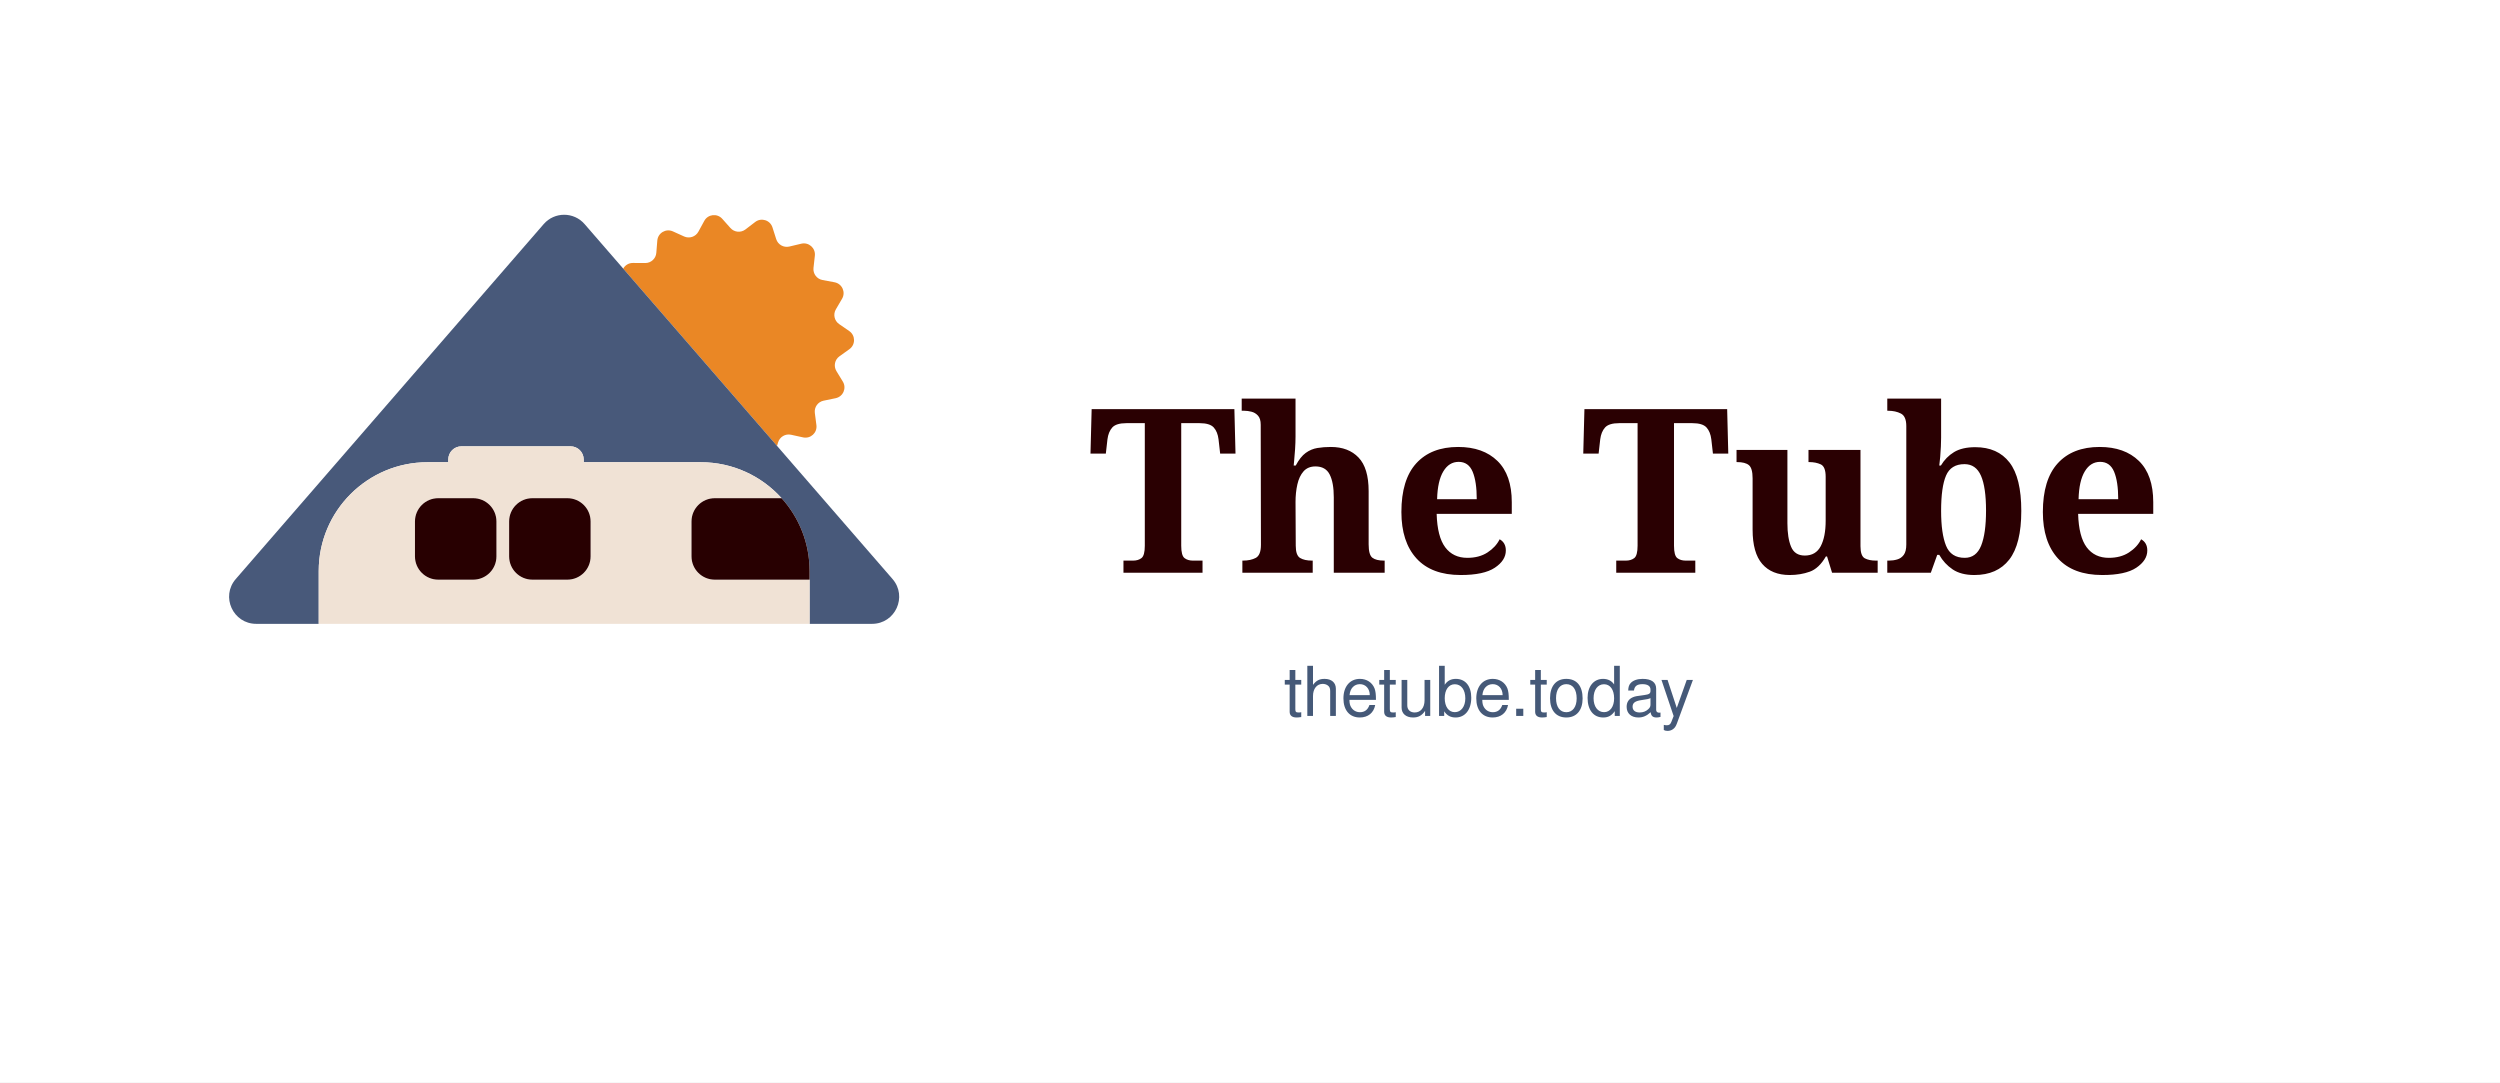
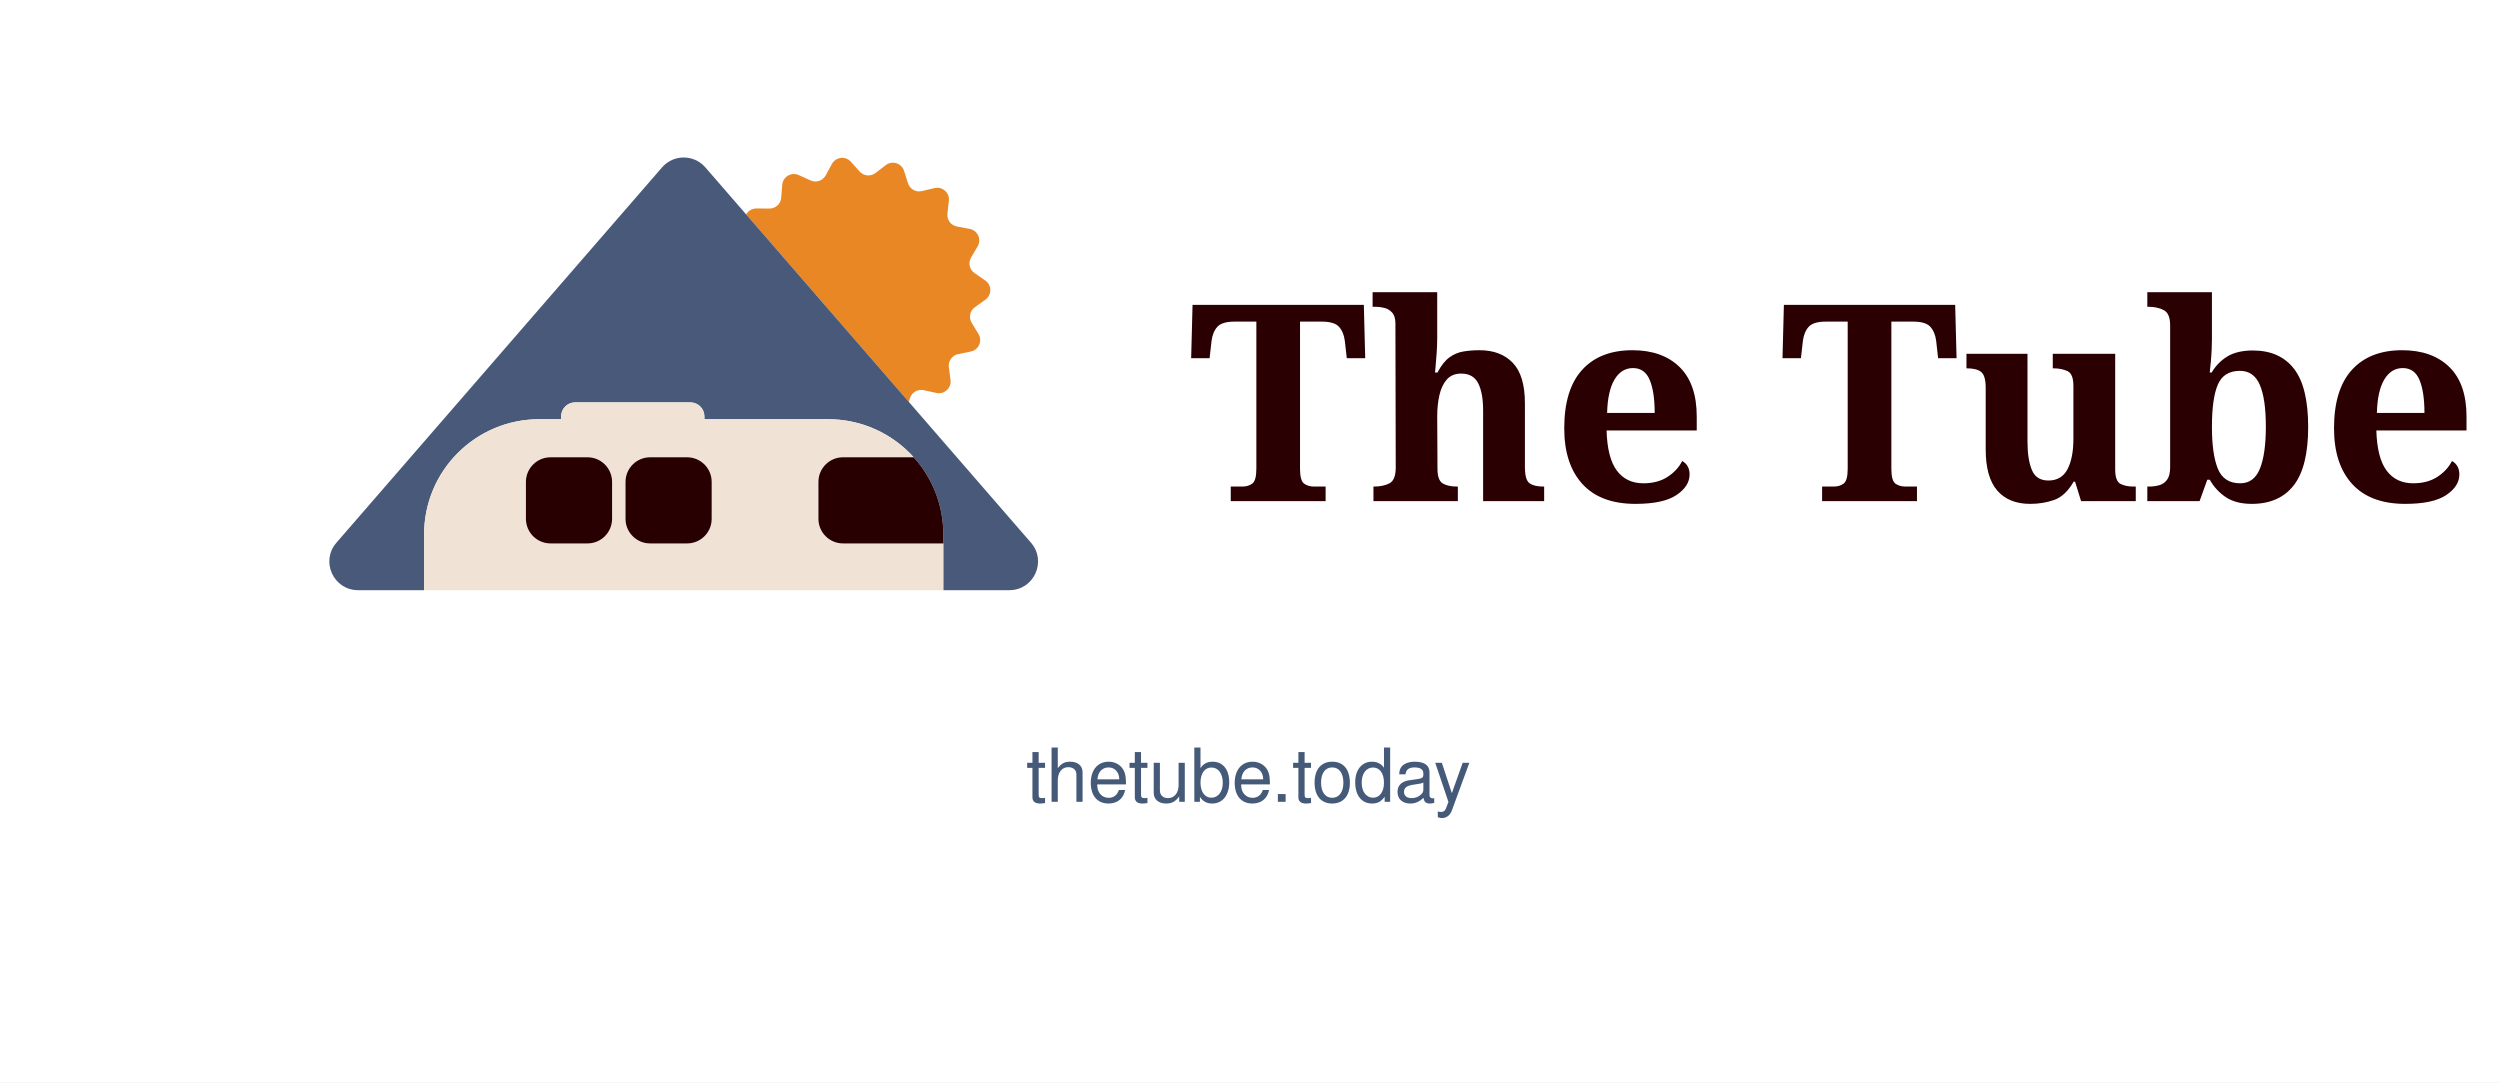
<svg xmlns="http://www.w3.org/2000/svg" viewBox="0 0 873 378" width="873" height="378">
  <defs>
    <style>
      .card-bg { fill: #ffffff; }
      .cls-1{fill:#f0e2d5;}
      .cls-2{fill:#ea8725;}
      .cls-3{fill:#48597a;}
      .cls-4{fill:#280001;}
      .title-text { 
        font-family: 'Swear Display', Georgia, serif;
-         font-size: 80px;
+         font-size: 96px;
        font-weight: 900;
        fill: #2a0002;
      }
      .url-text { 
        font-family: 'Poppins', system-ui, Helvetica, Arial, sans-serif;
-         font-size: 24px;
+         font-size: 26px;
        font-weight: 400;
        fill: #455978;
      }
    </style>
  </defs>
  <rect class="card-bg" width="873" height="378" />
-   <g transform="translate(80, 75) scale(0.26)">
+   <g transform="translate(115, 55) scale(0.275)">
    <path class="cls-2" d="m735.92,310.42l1.41-4.71c2.22-7.46,9.82-11.94,17.42-10.27l16.15,3.54c10.05,2.2,19.24-6.23,17.92-16.43l-2.13-16.39c-1-7.72,4.12-14.9,11.74-16.47l16.19-3.34c10.08-2.08,15.04-13.52,9.68-22.3l-8.61-14.11c-4.05-6.64-2.3-15.29,4.02-19.82l13.43-9.63c8.36-6,8.25-18.47-.22-24.31l-13.61-9.39c-6.4-4.42-8.32-13.03-4.39-19.74l8.35-14.27c5.2-8.88.02-20.23-10.09-22.12l-16.25-3.04c-7.65-1.43-12.9-8.52-12.04-16.25l1.83-16.43c1.14-10.23-8.21-18.49-18.22-16.1l-16.08,3.83c-7.57,1.8-15.25-2.54-17.61-9.95l-5.01-15.75c-3.12-9.8-15.02-13.55-23.19-7.3l-13.13,10.04c-6.18,4.73-14.96,3.88-20.13-1.93l-10.99-12.35c-6.84-7.69-19.23-6.27-24.15,2.76l-7.91,14.51c-3.72,6.83-12.09,9.63-19.18,6.43l-15.06-6.82c-9.37-4.24-20.12,2.09-20.94,12.35l-1.33,16.48c-.62,7.76-7.12,13.72-14.91,13.67l-16.53-.1c-5.75-.04-10.54,3.12-13.06,7.6l167.32,192.86,39.29,45.28Z" />
    <path class="cls-3" d="m891.03,489.19l-155.1-178.77-39.29-45.28-167.32-192.86-51.84-59.75c-14.5-16.72-40.45-16.72-54.96,0l-219.16,252.6L8.97,489.19c-20.44,23.55-3.7,60.22,27.48,60.22h83.91v-70.92c0-80.72,65.43-146.15,146.15-146.15h27.86v-3.67c0-9.77,7.92-17.69,17.69-17.69h146.51c9.77,0,17.69,7.92,17.69,17.69v3.67h157.23c43.09,0,81.82,18.65,108.57,48.31,23.36,25.91,37.58,60.21,37.58,97.84v70.92h83.91c31.18,0,47.91-36.66,27.48-60.22Z" />
    <path class="cls-1" d="m652.31,490.07c-17.26,0-31.25-13.99-31.25-31.25v-46.92c0-17.26,13.99-31.25,31.25-31.25h89.75c-26.75-29.67-65.48-48.31-108.57-48.31h-157.23v-3.67c0-9.77-7.92-17.69-17.69-17.69h-146.51c-9.77,0-17.69,7.92-17.69,17.69v3.67h-27.86c-80.72,0-146.15,65.44-146.15,146.15v70.92h659.29v-59.34h-127.33Zm-293.25-31.25c0,17.26-13.99,31.25-31.25,31.25h-46.92c-17.26,0-31.25-13.99-31.25-31.25v-46.92c0-17.26,13.99-31.25,31.25-31.25h46.92c17.26,0,31.25,13.99,31.25,31.25v46.92Zm126.47,0c0,17.26-13.99,31.25-31.25,31.25h-46.92c-17.26,0-31.25-13.99-31.25-31.25v-46.92c0-17.26,13.99-31.25,31.25-31.25h46.92c17.26,0,31.25,13.99,31.25,31.25v46.92Z" />
    <rect class="cls-4" x="249.64" y="380.65" width="109.42" height="109.42" rx="31.25" ry="31.25" />
    <rect class="cls-4" x="376.11" y="380.65" width="109.42" height="109.42" rx="31.25" ry="31.25" />
    <path class="cls-4" d="m621.06,411.9v46.92c0,17.26,13.99,31.25,31.25,31.25h127.33v-11.58c0-37.63-14.22-71.93-37.58-97.84h-89.75c-17.26,0-31.25,13.99-31.25,31.25Z" />
  </g>
-   <text class="title-text" x="380" y="200" text-anchor="start">The Tube</text>
-   <text class="url-text" x="520" y="250" text-anchor="middle">thetube.today</text>
+   <text class="title-text" x="415" y="175" text-anchor="start">The Tube</text>
+   <text class="url-text" x="436" y="280" text-anchor="middle">thetube.today</text>
</svg>
